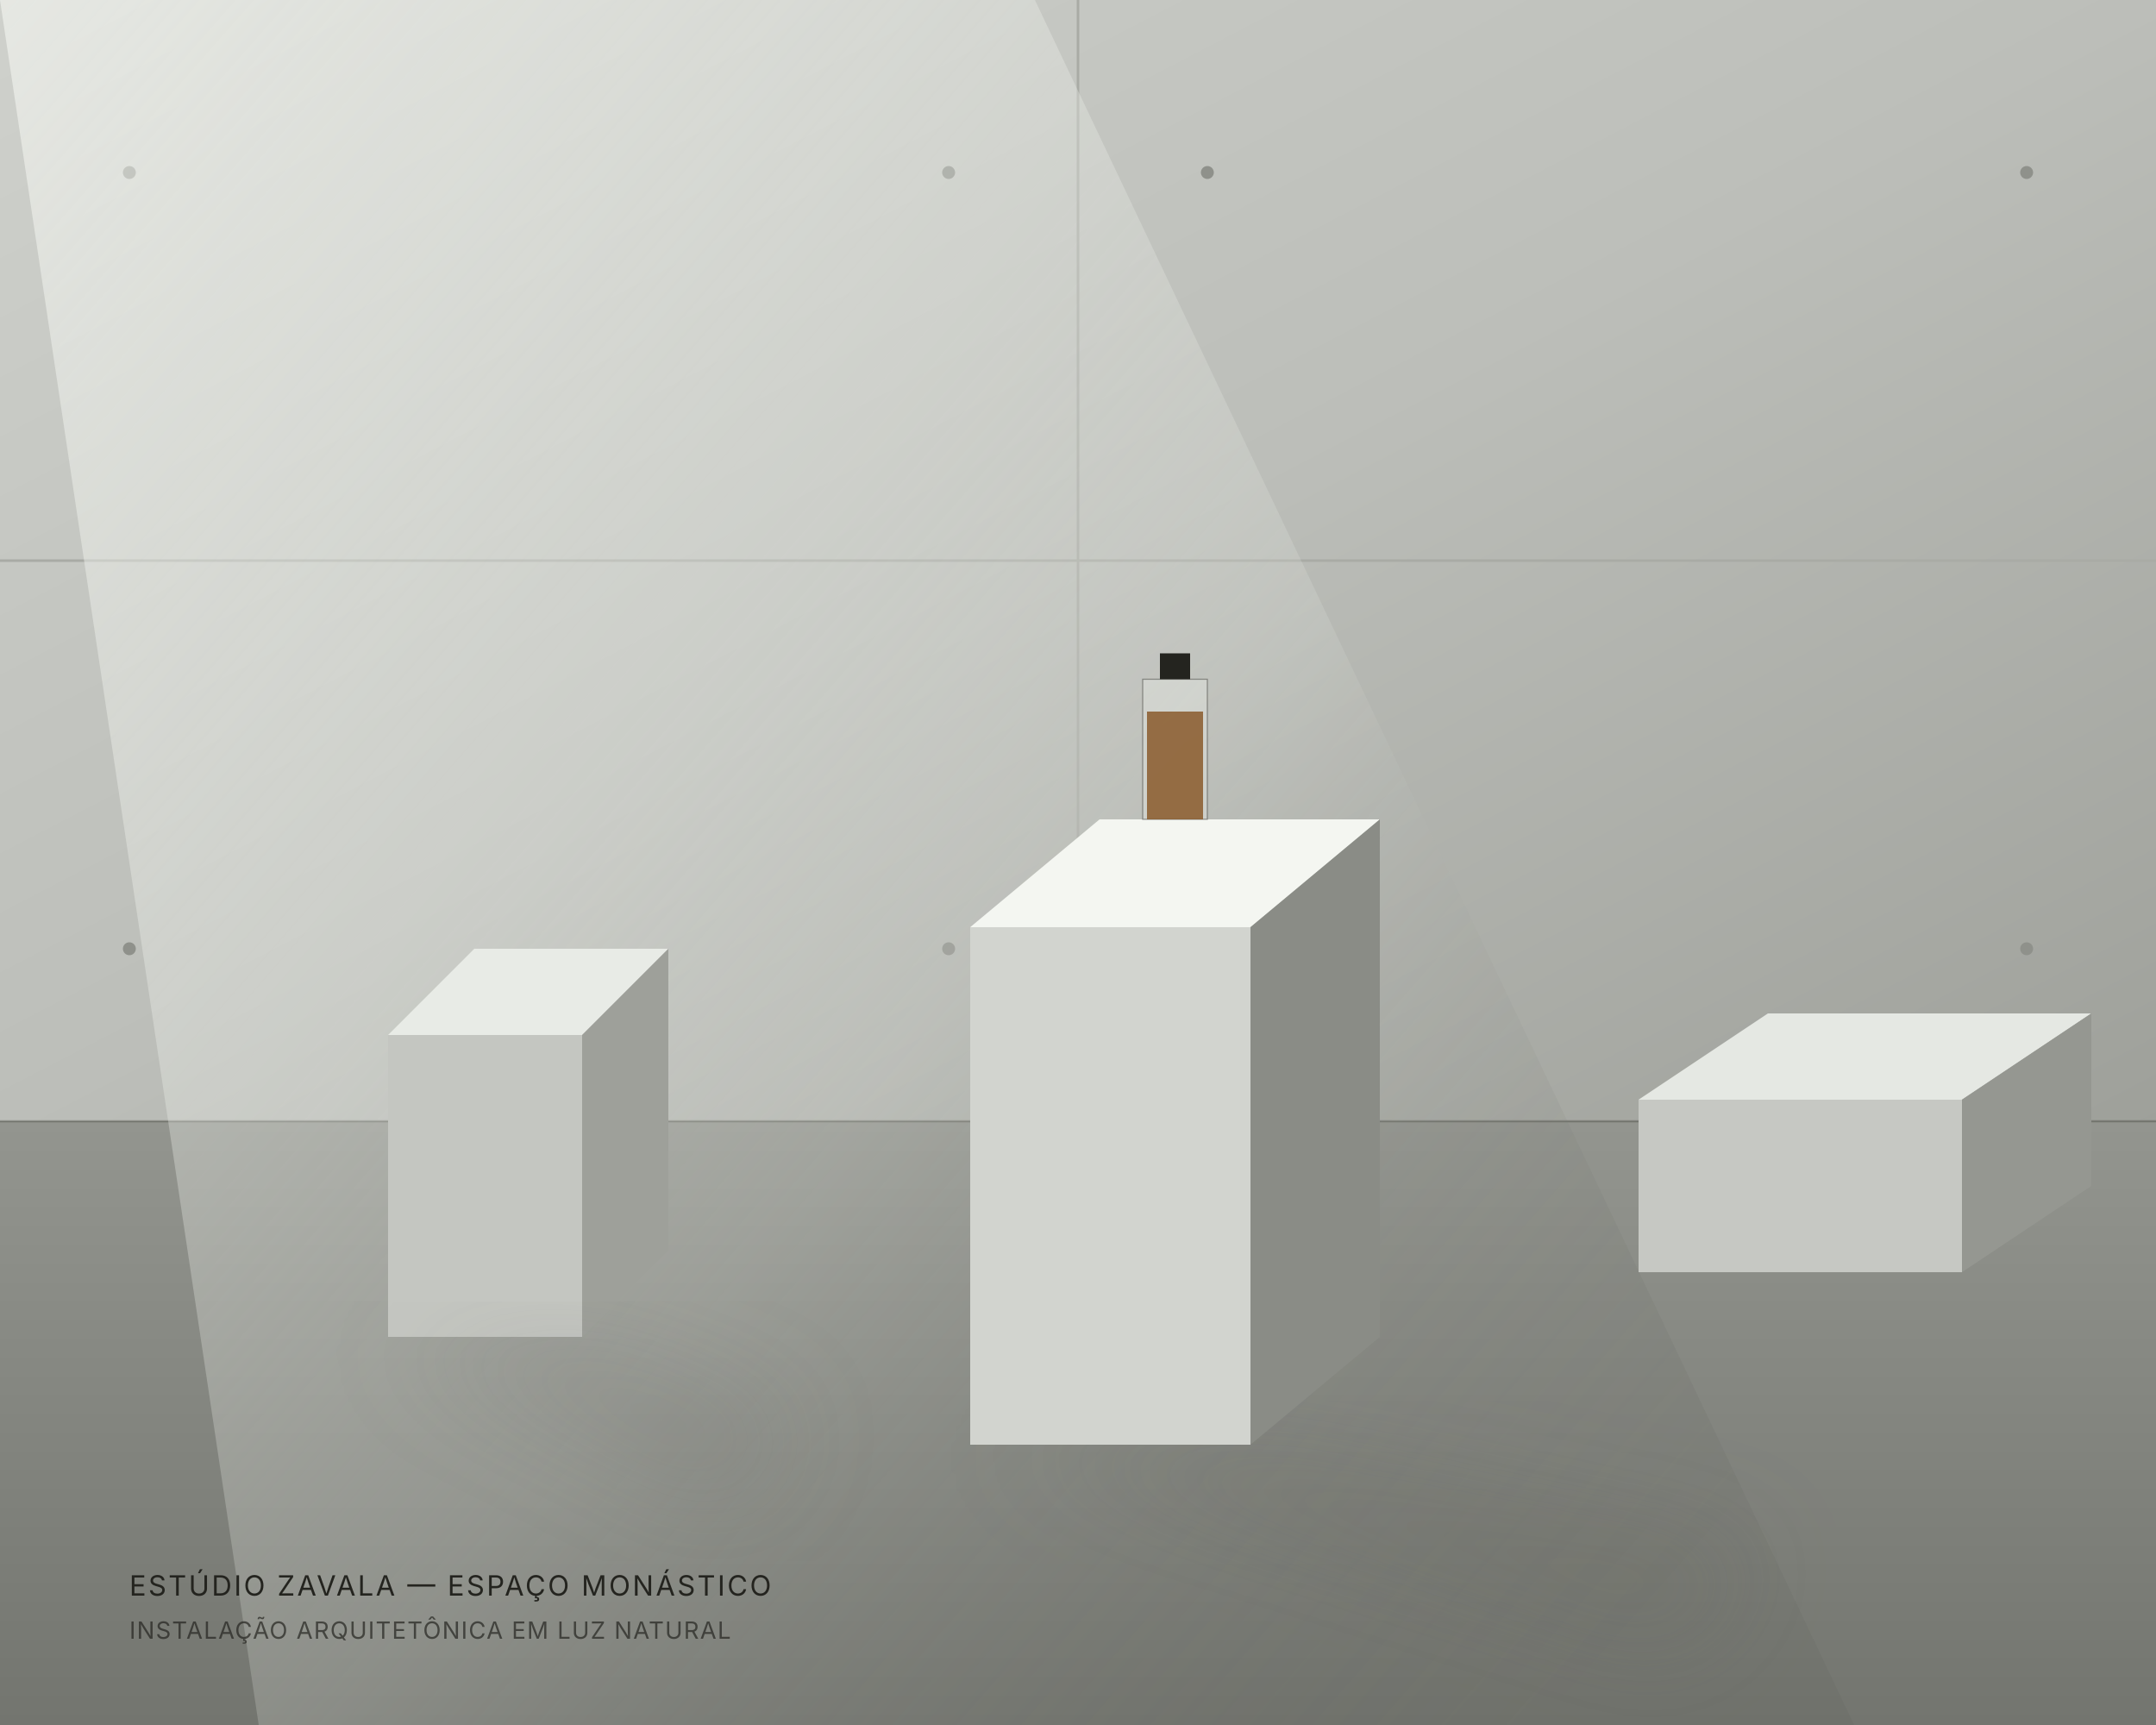
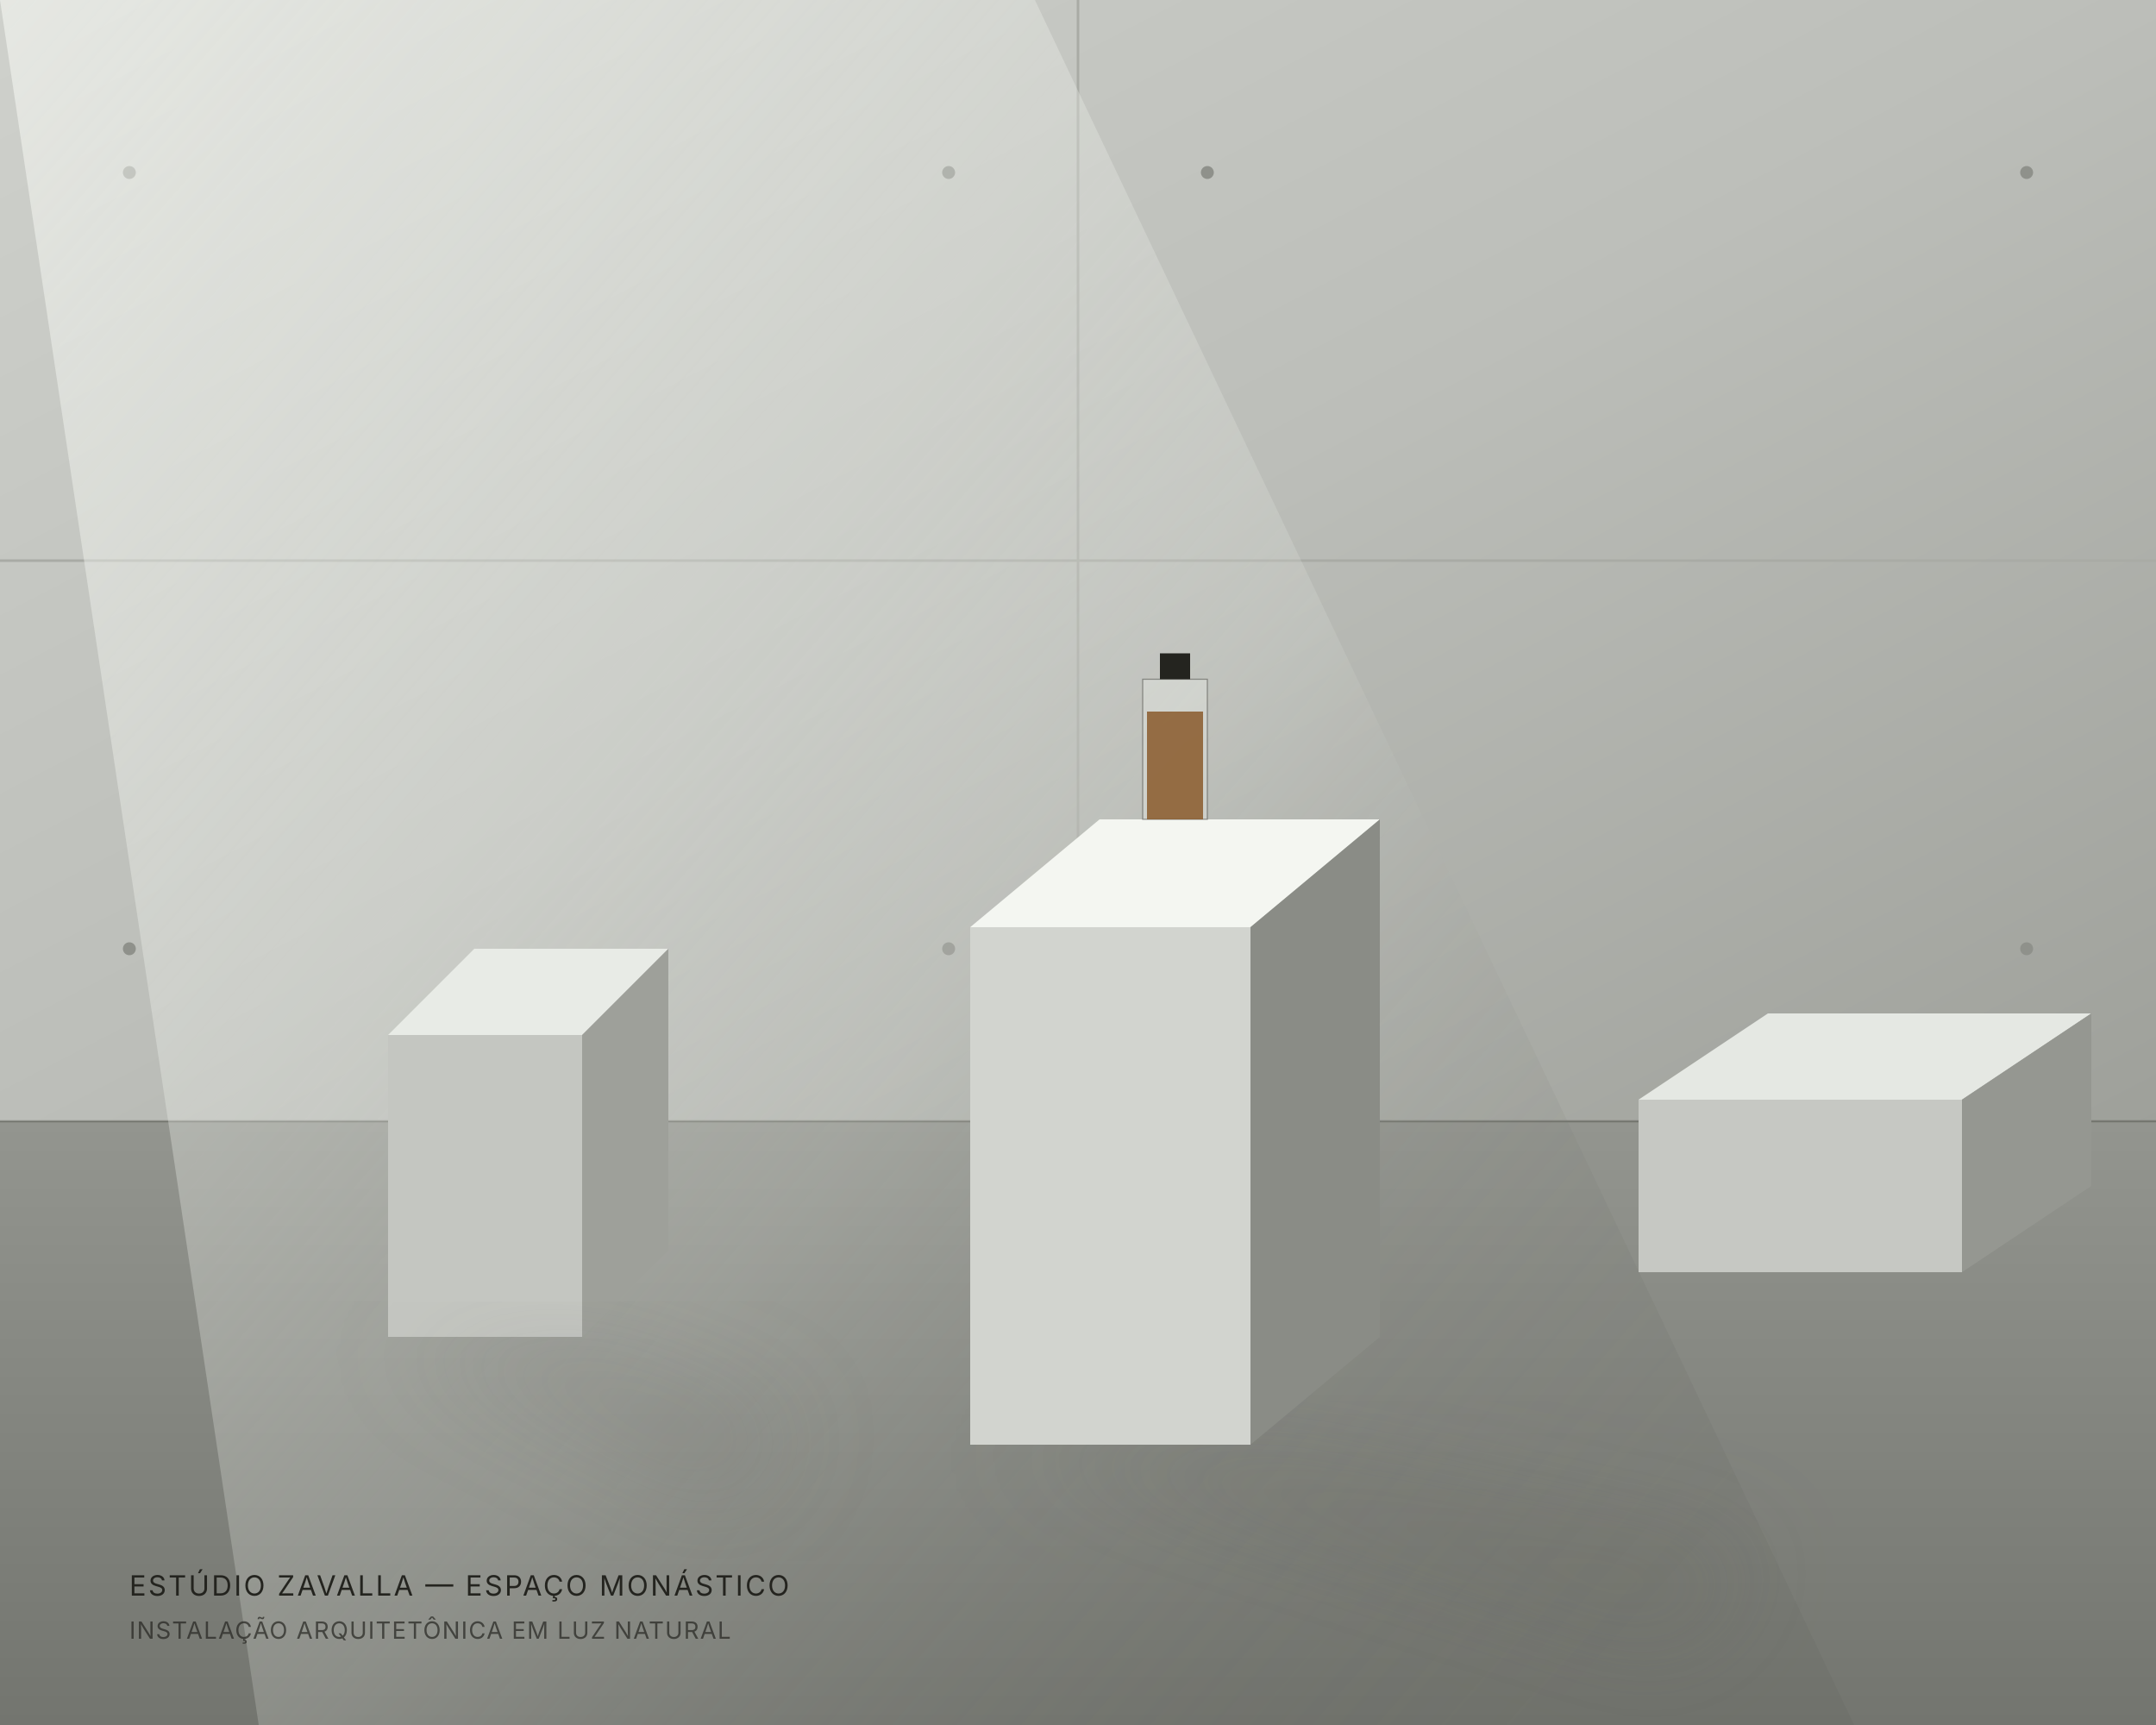
<svg xmlns="http://www.w3.org/2000/svg" viewBox="0 0 1000 800" width="100%" height="100%">
  <defs>
    <linearGradient id="galWall" x1="0%" y1="0%" x2="100%" y2="100%">
      <stop offset="0%" stop-color="#cfd1cc" />
      <stop offset="50%" stop-color="#bcbeb9" />
      <stop offset="100%" stop-color="#9ea09a" />
    </linearGradient>
    <linearGradient id="galFloor" x1="0%" y1="0%" x2="0%" y2="100%">
      <stop offset="0%" stop-color="#93958f" />
      <stop offset="100%" stop-color="#73756f" />
    </linearGradient>
    <linearGradient id="sunbeam" x1="0%" y1="0%" x2="100%" y2="80%">
      <stop offset="0%" stop-color="#f5f7f2" stop-opacity="0.6" />
      <stop offset="60%" stop-color="#e5e8e2" stop-opacity="0.2" />
      <stop offset="100%" stop-color="#24241f" stop-opacity="0.05" />
    </linearGradient>
    <filter id="galShadow" x="-20%" y="-20%" width="150%" height="150%">
      <feGaussianBlur stdDeviation="24" />
      <feColorMatrix type="matrix" values="0 0 0 0 0.14  0 0 0 0 0.14  0 0 0 0 0.12  0 0 0 0.45 0" />
    </filter>
  </defs>
  <rect width="1000" height="520" fill="url(#galWall)" />
  <line x1="0" y1="260" x2="1000" y2="260" stroke="#a9aba5" stroke-width="1.2" />
  <line x1="500" y1="0" x2="500" y2="520" stroke="#a9aba5" stroke-width="1.2" />
  <circle cx="60" cy="80" r="3" fill="#8f918b" />
  <circle cx="440" cy="80" r="3" fill="#8f918b" />
  <circle cx="560" cy="80" r="3" fill="#8f918b" />
  <circle cx="940" cy="80" r="3" fill="#8f918b" />
  <circle cx="60" cy="440" r="3" fill="#8f918b" />
  <circle cx="440" cy="440" r="3" fill="#8f918b" />
  <circle cx="560" cy="440" r="3" fill="#8f918b" />
  <circle cx="940" cy="440" r="3" fill="#8f918b" />
  <rect y="520" width="1000" height="280" fill="url(#galFloor)" />
  <line x1="0" y1="520" x2="1000" y2="520" stroke="#24241f" stroke-width="1" opacity="0.3" />
  <polygon points="0,0 480,0 860,800 120,800" fill="url(#sunbeam)" />
  <polygon points="180,480 270,480 270,620 180,620" fill="#c4c6c1" />
  <polygon points="180,480 220,440 310,440 270,480" fill="#e8ebe6" />
  <polygon points="270,480 310,440 310,580 270,620" fill="#9ea09a" />
  <polygon points="180,620 340,700 370,660 270,620" fill="#24241f" opacity="0.35" filter="url(#galShadow)" />
  <polygon points="460,670 780,770 820,720 580,670" fill="#24241f" opacity="0.45" filter="url(#galShadow)" />
  <polygon points="450,430 580,430 580,670 450,670" fill="#d2d4cf" />
  <polygon points="450,430 510,380 640,380 580,430" fill="#f4f6f1" />
  <polygon points="580,430 640,380 640,620 580,670" fill="#8a8c86" />
  <rect x="530" y="315" width="30" height="65" fill="#e8eae6" opacity="0.4" stroke="#24241f" stroke-width="0.5" />
  <rect x="532" y="330" width="26" height="50" fill="#8a5a2c" opacity="0.85" />
  <rect x="538" y="303" width="14" height="12" fill="#24241f" />
  <polygon points="760,510 910,510 910,590 760,590" fill="#c6c8c3" />
  <polygon points="760,510 820,470 970,470 910,510" fill="#e5e8e3" />
  <polygon points="910,510 970,470 970,550 910,590" fill="#959791" />
-   <text x="60" y="740" font-family="'DM Sans', 'Inter', sans-serif" font-weight="400" font-size="13" fill="#24241f" letter-spacing="1">ESTÚDIO ZAVALA — ESPAÇO MONÁSTICO</text>
+   <text x="60" y="740" font-family="'DM Sans', 'Inter', sans-serif" font-weight="400" font-size="13" fill="#24241f" letter-spacing="1">ESTÚDIO ZAVALLA — ESPAÇO MONÁSTICO</text>
  <text x="60" y="760" font-family="'DM Sans', 'Inter', sans-serif" font-weight="400" font-size="11" fill="#24241f" letter-spacing="0.5" opacity="0.7">INSTALAÇÃO ARQUITETÔNICA EM LUZ NATURAL</text>
</svg>
